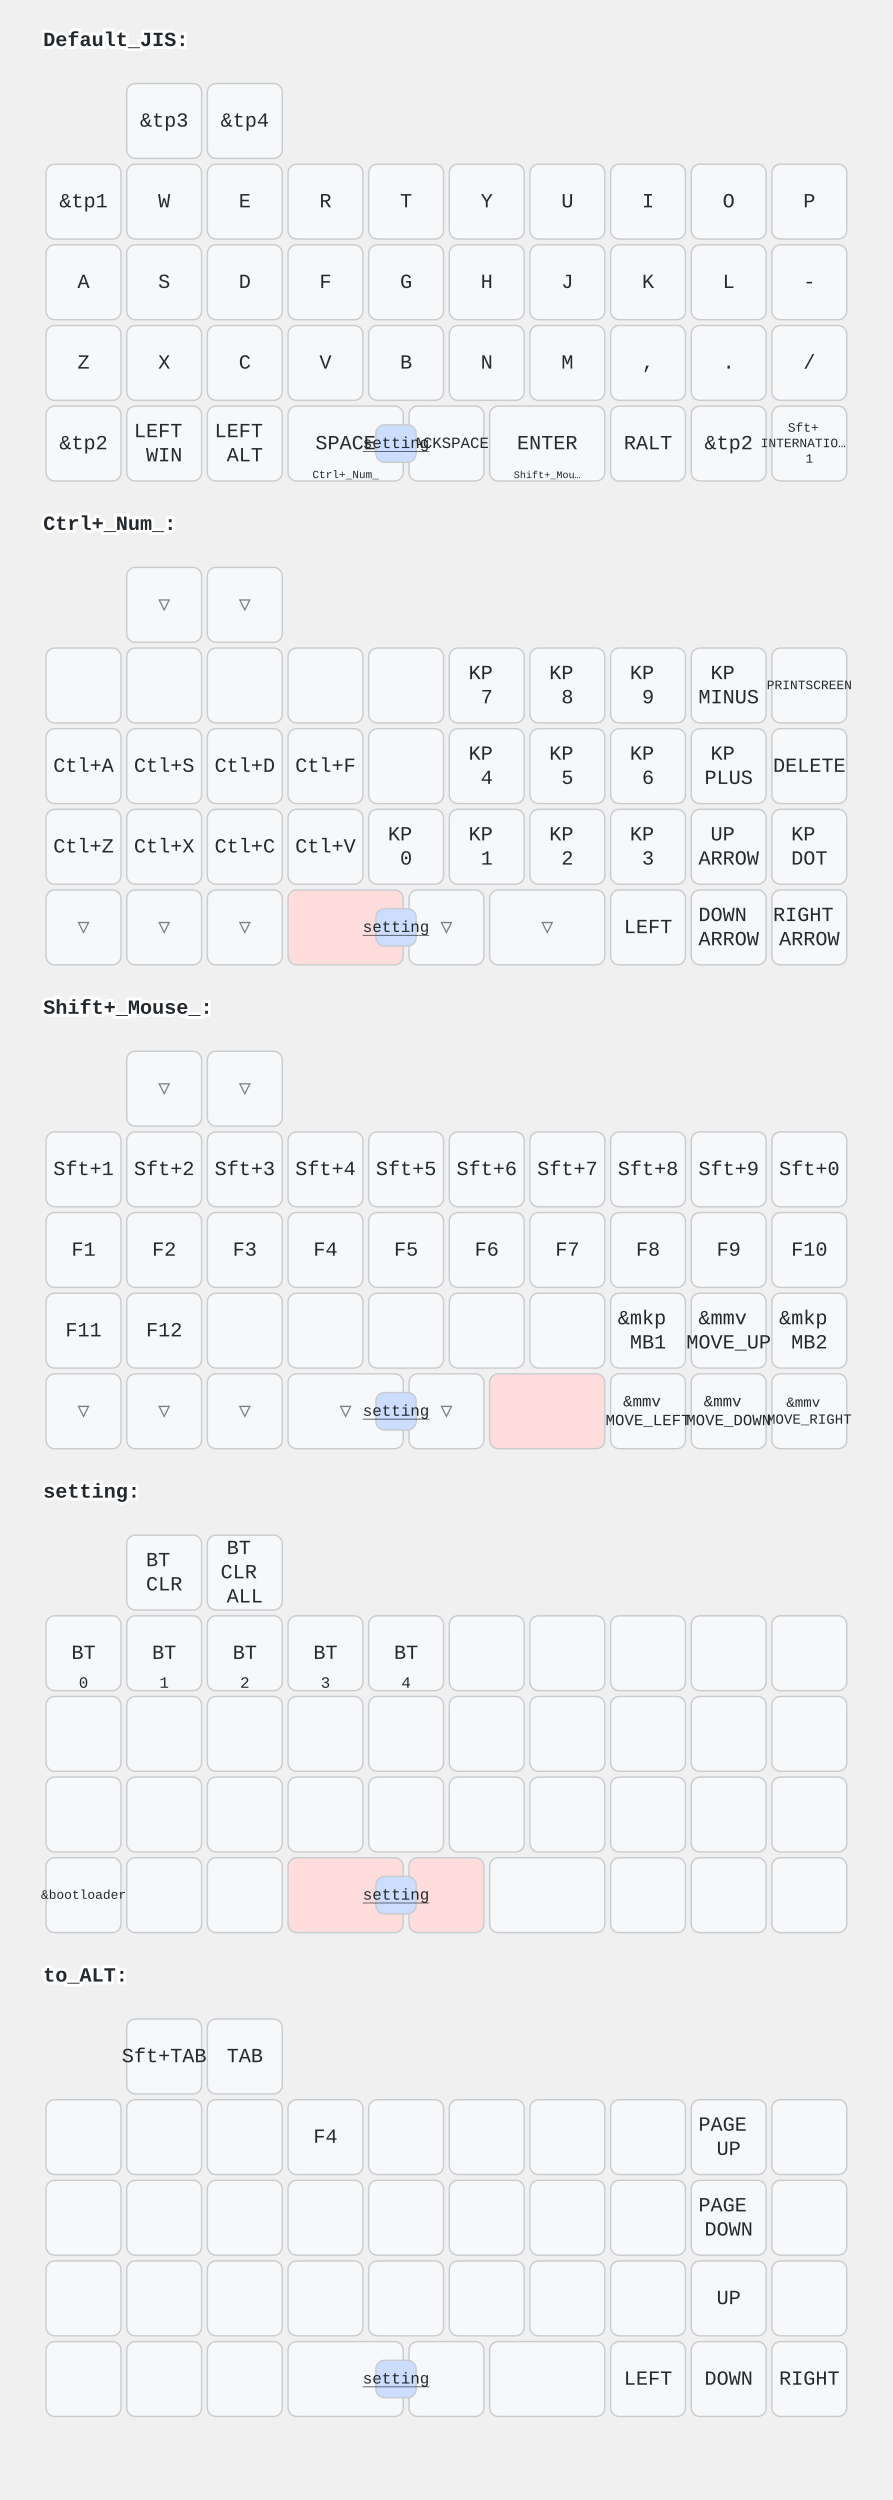
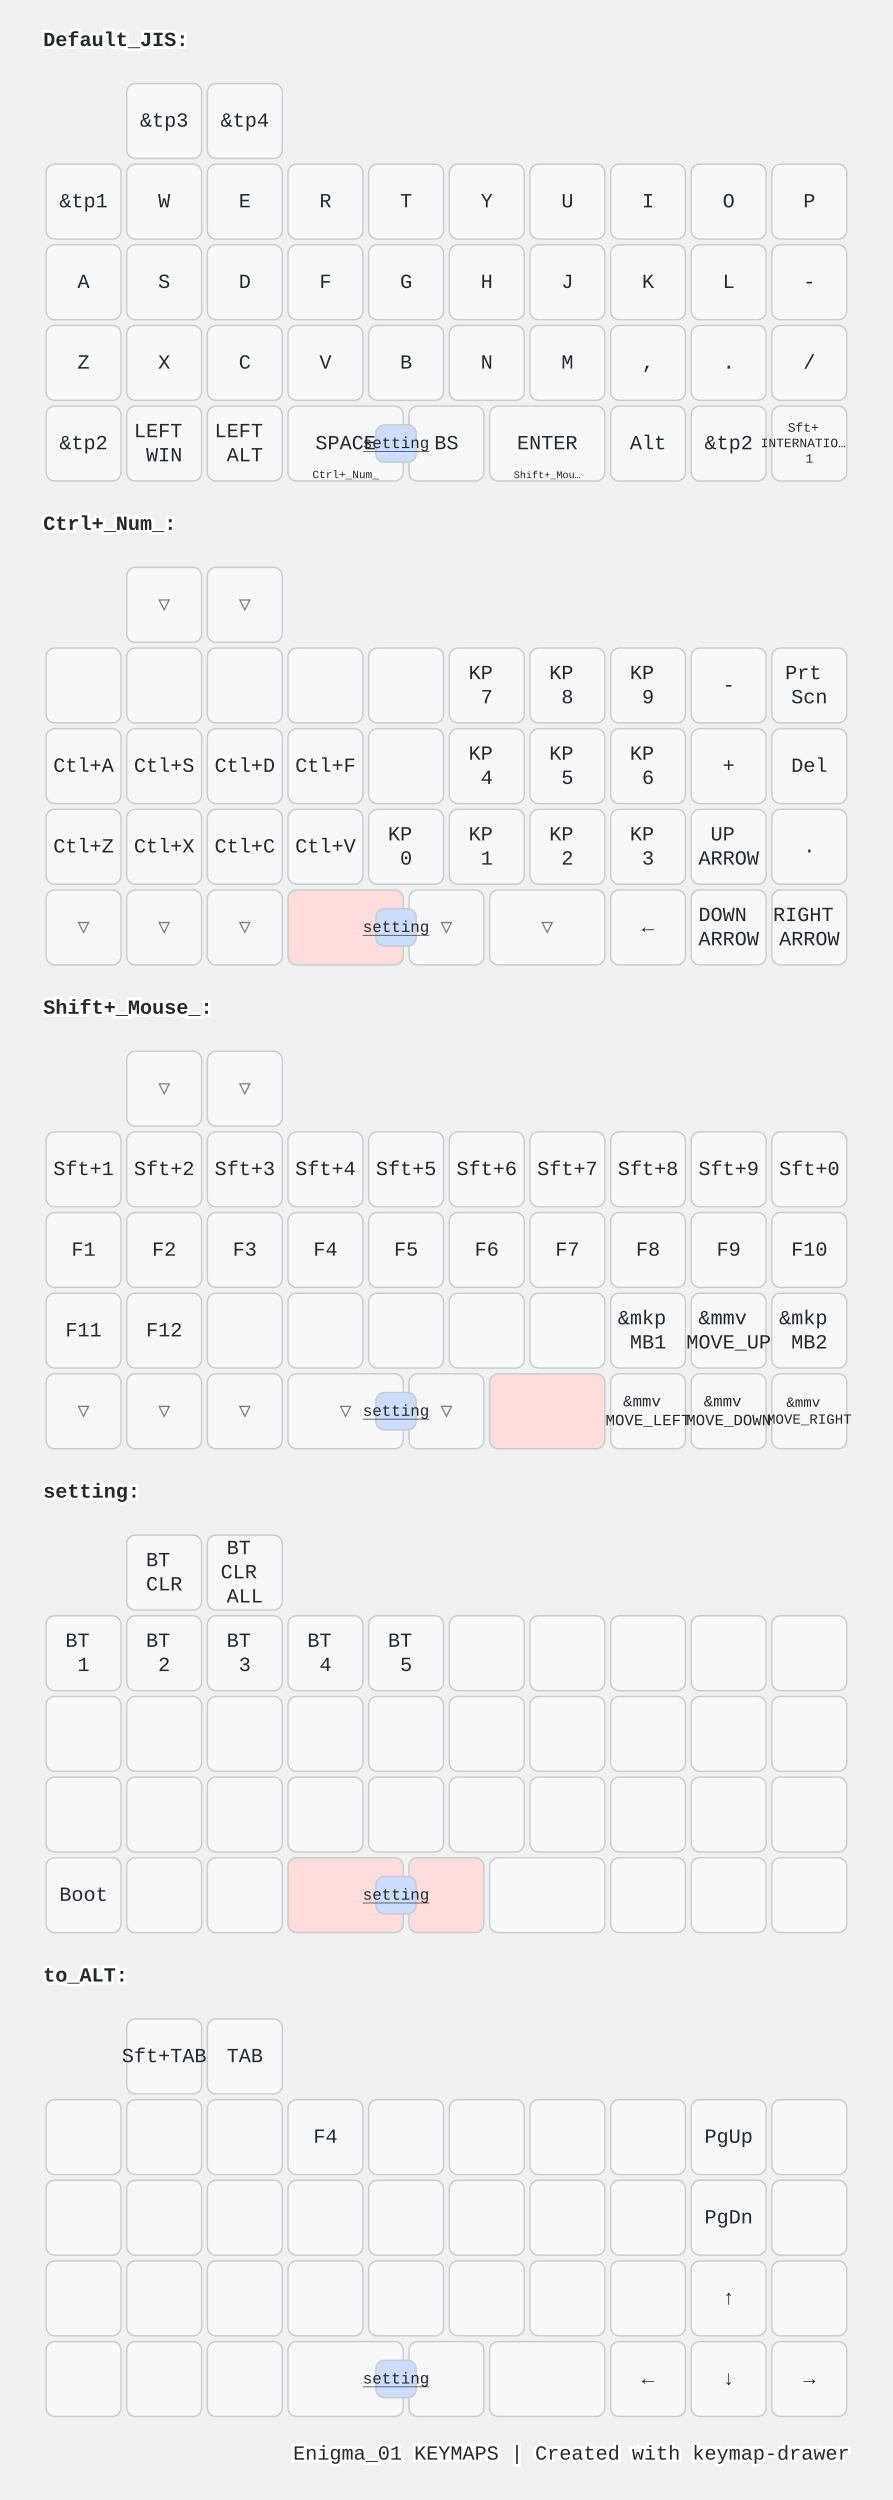
<svg xmlns="http://www.w3.org/2000/svg" width="620" height="1736" viewBox="0 0 620 1736" class="keymap">
  <style>/* inherit to force styles through use tags */
svg path {
    fill: inherit;
}

/* font and background color specifications */
svg.keymap {
    font-family: SFMono-Regular,Consolas,Liberation Mono,Menlo,monospace;
    font-size: 14px;
    font-kerning: normal;
    text-rendering: optimizeLegibility;
    fill: #24292e;
}

/* default key styling */
rect.key {
    fill: #f6f8fa;
}

rect.key, rect.combo {
    stroke: #c9cccf;
    stroke-width: 1;
}

/* default key side styling, only used is draw_key_sides is set */
rect.side {
    filter: brightness(90%);
}

/* color accent for combo boxes */
rect.combo, rect.combo-separate {
    fill: #cdf;
}

/* color accent for held keys */
rect.held, rect.combo.held {
    fill: #fdd;
}

/* color accent for ghost (optional) keys */
rect.ghost, rect.combo.ghost {
    stroke-dasharray: 4, 4;
    stroke-width: 2;
}

text {
    text-anchor: middle;
    dominant-baseline: middle;
}

/* styling for layer labels */
text.label {
    font-weight: bold;
    text-anchor: start;
    stroke: white;
    stroke-width: 4;
    paint-order: stroke;
}

/* styling for optional footer */
text.footer {
    text-anchor: end;
    dominant-baseline: auto;
    stroke: white;
    stroke-width: 4;
    paint-order: stroke;
}

/* styling for combo tap, and key non-tap label text */
text.combo, text.hold, text.shifted, text.left, text.right {
    font-size: 11px;
}

text.hold {
    text-anchor: middle;
    dominant-baseline: auto;
}

text.shifted {
    text-anchor: middle;
    dominant-baseline: hanging;
}

text.left {
    text-anchor: start;
}

text.right {
    text-anchor: end;
}

text.layer-activator {
    text-decoration: underline;
}

/* styling for hold/shifted label text in combo box */
text.combo.hold, text.combo.shifted, text.combo.left, text.combo.right {
    font-size: 8px;
}

/* lighter symbol for transparent keys */
text.trans {
    fill: #7b7e81;
}

/* styling for combo dendrons */
path.combo {
    stroke-width: 1;
    stroke: gray;
    fill: none;
}

/* Start Tabler Icons Cleanup */
/* cannot use height/width with glyphs */
.icon-tabler &gt; path {
    fill: inherit;
    stroke: inherit;
    stroke-width: 2;
}
/* hide tabler's default box */
.icon-tabler &gt; path[stroke="none"][fill="none"] {
    visibility: hidden;
}
/* End Tabler Icons Cleanup */
</style>
  <g transform="translate(30, 0)" class="layer-Default_JIS">
    <text x="0" y="28" class="label" id="Default_JIS">Default_JIS:</text>
    <g transform="translate(0, 56)">
      <g transform="translate(84, 28)" class="key keypos-0">
        <rect rx="6" ry="6" x="-26" y="-26" width="52" height="52" class="key" />
        <text x="0" y="0" class="key tap">&amp;tp3</text>
      </g>
      <g transform="translate(140, 28)" class="key keypos-1">
        <rect rx="6" ry="6" x="-26" y="-26" width="52" height="52" class="key" />
        <text x="0" y="0" class="key tap">&amp;tp4</text>
      </g>
      <g transform="translate(28, 84)" class="key keypos-2">
        <rect rx="6" ry="6" x="-26" y="-26" width="52" height="52" class="key" />
        <text x="0" y="0" class="key tap">&amp;tp1</text>
      </g>
      <g transform="translate(84, 84)" class="key keypos-3">
        <rect rx="6" ry="6" x="-26" y="-26" width="52" height="52" class="key" />
        <text x="0" y="0" class="key tap">W</text>
      </g>
      <g transform="translate(140, 84)" class="key keypos-4">
        <rect rx="6" ry="6" x="-26" y="-26" width="52" height="52" class="key" />
        <text x="0" y="0" class="key tap">E</text>
      </g>
      <g transform="translate(196, 84)" class="key keypos-5">
        <rect rx="6" ry="6" x="-26" y="-26" width="52" height="52" class="key" />
        <text x="0" y="0" class="key tap">R</text>
      </g>
      <g transform="translate(252, 84)" class="key keypos-6">
        <rect rx="6" ry="6" x="-26" y="-26" width="52" height="52" class="key" />
        <text x="0" y="0" class="key tap">T</text>
      </g>
      <g transform="translate(308, 84)" class="key keypos-7">
        <rect rx="6" ry="6" x="-26" y="-26" width="52" height="52" class="key" />
        <text x="0" y="0" class="key tap">Y</text>
      </g>
      <g transform="translate(364, 84)" class="key keypos-8">
        <rect rx="6" ry="6" x="-26" y="-26" width="52" height="52" class="key" />
        <text x="0" y="0" class="key tap">U</text>
      </g>
      <g transform="translate(420, 84)" class="key keypos-9">
        <rect rx="6" ry="6" x="-26" y="-26" width="52" height="52" class="key" />
        <text x="0" y="0" class="key tap">I</text>
      </g>
      <g transform="translate(476, 84)" class="key keypos-10">
        <rect rx="6" ry="6" x="-26" y="-26" width="52" height="52" class="key" />
        <text x="0" y="0" class="key tap">O</text>
      </g>
      <g transform="translate(532, 84)" class="key keypos-11">
        <rect rx="6" ry="6" x="-26" y="-26" width="52" height="52" class="key" />
        <text x="0" y="0" class="key tap">P</text>
      </g>
      <g transform="translate(28, 140)" class="key keypos-12">
        <rect rx="6" ry="6" x="-26" y="-26" width="52" height="52" class="key" />
        <text x="0" y="0" class="key tap">A</text>
      </g>
      <g transform="translate(84, 140)" class="key keypos-13">
        <rect rx="6" ry="6" x="-26" y="-26" width="52" height="52" class="key" />
        <text x="0" y="0" class="key tap">S</text>
      </g>
      <g transform="translate(140, 140)" class="key keypos-14">
        <rect rx="6" ry="6" x="-26" y="-26" width="52" height="52" class="key" />
        <text x="0" y="0" class="key tap">D</text>
      </g>
      <g transform="translate(196, 140)" class="key keypos-15">
        <rect rx="6" ry="6" x="-26" y="-26" width="52" height="52" class="key" />
        <text x="0" y="0" class="key tap">F</text>
      </g>
      <g transform="translate(252, 140)" class="key keypos-16">
        <rect rx="6" ry="6" x="-26" y="-26" width="52" height="52" class="key" />
        <text x="0" y="0" class="key tap">G</text>
      </g>
      <g transform="translate(308, 140)" class="key keypos-17">
        <rect rx="6" ry="6" x="-26" y="-26" width="52" height="52" class="key" />
        <text x="0" y="0" class="key tap">H</text>
      </g>
      <g transform="translate(364, 140)" class="key keypos-18">
        <rect rx="6" ry="6" x="-26" y="-26" width="52" height="52" class="key" />
        <text x="0" y="0" class="key tap">J</text>
      </g>
      <g transform="translate(420, 140)" class="key keypos-19">
        <rect rx="6" ry="6" x="-26" y="-26" width="52" height="52" class="key" />
        <text x="0" y="0" class="key tap">K</text>
      </g>
      <g transform="translate(476, 140)" class="key keypos-20">
        <rect rx="6" ry="6" x="-26" y="-26" width="52" height="52" class="key" />
        <text x="0" y="0" class="key tap">L</text>
      </g>
      <g transform="translate(532, 140)" class="key keypos-21">
        <rect rx="6" ry="6" x="-26" y="-26" width="52" height="52" class="key" />
        <text x="0" y="0" class="key tap">-</text>
      </g>
      <g transform="translate(28, 196)" class="key keypos-22">
        <rect rx="6" ry="6" x="-26" y="-26" width="52" height="52" class="key" />
        <text x="0" y="0" class="key tap">Z</text>
      </g>
      <g transform="translate(84, 196)" class="key keypos-23">
        <rect rx="6" ry="6" x="-26" y="-26" width="52" height="52" class="key" />
        <text x="0" y="0" class="key tap">X</text>
      </g>
      <g transform="translate(140, 196)" class="key keypos-24">
        <rect rx="6" ry="6" x="-26" y="-26" width="52" height="52" class="key" />
        <text x="0" y="0" class="key tap">C</text>
      </g>
      <g transform="translate(196, 196)" class="key keypos-25">
        <rect rx="6" ry="6" x="-26" y="-26" width="52" height="52" class="key" />
        <text x="0" y="0" class="key tap">V</text>
      </g>
      <g transform="translate(252, 196)" class="key keypos-26">
        <rect rx="6" ry="6" x="-26" y="-26" width="52" height="52" class="key" />
        <text x="0" y="0" class="key tap">B</text>
      </g>
      <g transform="translate(308, 196)" class="key keypos-27">
        <rect rx="6" ry="6" x="-26" y="-26" width="52" height="52" class="key" />
        <text x="0" y="0" class="key tap">N</text>
      </g>
      <g transform="translate(364, 196)" class="key keypos-28">
        <rect rx="6" ry="6" x="-26" y="-26" width="52" height="52" class="key" />
        <text x="0" y="0" class="key tap">M</text>
      </g>
      <g transform="translate(420, 196)" class="key keypos-29">
        <rect rx="6" ry="6" x="-26" y="-26" width="52" height="52" class="key" />
        <text x="0" y="0" class="key tap">,</text>
      </g>
      <g transform="translate(476, 196)" class="key keypos-30">
        <rect rx="6" ry="6" x="-26" y="-26" width="52" height="52" class="key" />
        <text x="0" y="0" class="key tap">.</text>
      </g>
      <g transform="translate(532, 196)" class="key keypos-31">
        <rect rx="6" ry="6" x="-26" y="-26" width="52" height="52" class="key" />
        <text x="0" y="0" class="key tap">/</text>
      </g>
      <g transform="translate(28, 252)" class="key keypos-32">
        <rect rx="6" ry="6" x="-26" y="-26" width="52" height="52" class="key" />
        <text x="0" y="0" class="key tap">&amp;tp2</text>
      </g>
      <g transform="translate(84, 252)" class="key keypos-33">
        <rect rx="6" ry="6" x="-26" y="-26" width="52" height="52" class="key" />
        <text x="0" y="0" class="key tap">
          <tspan x="0" dy="-0.6em">LEFT</tspan>
          <tspan x="0" dy="1.2em">WIN</tspan>
        </text>
      </g>
      <g transform="translate(140, 252)" class="key keypos-34">
        <rect rx="6" ry="6" x="-26" y="-26" width="52" height="52" class="key" />
        <text x="0" y="0" class="key tap">
          <tspan x="0" dy="-0.6em">LEFT</tspan>
          <tspan x="0" dy="1.2em">ALT</tspan>
        </text>
      </g>
      <g transform="translate(210, 252)" class="key keypos-35">
        <rect rx="6" ry="6" x="-40" y="-26" width="80" height="52" class="key" />
        <text x="0" y="0" class="key tap">SPACE</text>
        <a href="#Ctrl_Num_">
          <text x="0" y="24" class="key hold layer-activator">
            <tspan style="font-size: 70%">Ctrl+_Num_</tspan>
          </text>
        </a>
      </g>
      <g transform="translate(280, 252)" class="key keypos-36">
        <rect rx="6" ry="6" x="-26" y="-26" width="52" height="52" class="key" />
-         <text x="0" y="0" class="key tap">
-           <tspan style="font-size: 78%">BACKSPACE</tspan>
-         </text>
+         <text x="0" y="0" class="key tap">BS</text>
      </g>
      <g transform="translate(350, 252)" class="key keypos-37">
        <rect rx="6" ry="6" x="-40" y="-26" width="80" height="52" class="key" />
        <text x="0" y="0" class="key tap">ENTER</text>
        <a href="#Shift_Mouse_">
          <text x="0" y="24" class="key hold layer-activator">
            <tspan style="font-size: 64%">Shift+_Mou…</tspan>
          </text>
        </a>
      </g>
      <g transform="translate(420, 252)" class="key keypos-38">
        <rect rx="6" ry="6" x="-26" y="-26" width="52" height="52" class="key" />
-         <text x="0" y="0" class="key tap">RALT</text>
+         <text x="0" y="0" class="key tap">Alt</text>
      </g>
      <g transform="translate(476, 252)" class="key keypos-39">
        <rect rx="6" ry="6" x="-26" y="-26" width="52" height="52" class="key" />
        <text x="0" y="0" class="key tap">&amp;tp2</text>
      </g>
      <g transform="translate(532, 252)" class="key keypos-40">
        <rect rx="6" ry="6" x="-26" y="-26" width="52" height="52" class="key" />
        <text x="0" y="0" class="key tap">
          <tspan x="0" dy="-1.2em" style="font-size: 64%">Sft+</tspan>
          <tspan x="0" dy="1.2em" style="font-size: 64%">INTERNATIO…</tspan>
          <tspan x="0" dy="1.2em" style="font-size: 64%">1</tspan>
        </text>
      </g>
      <g class="combo combopos-0">
        <rect rx="6" ry="6" x="231" y="239" width="28" height="26" class="combo" />
        <a href="#setting">
          <text x="245" y="252" class="combo tap layer-activator">setting</text>
        </a>
      </g>
    </g>
  </g>
  <g transform="translate(30, 336)" class="layer-Ctrl+_Num_">
    <text x="0" y="28" class="label" id="Ctrl_Num_">Ctrl+_Num_:</text>
    <g transform="translate(0, 56)">
      <g transform="translate(84, 28)" class="key trans keypos-0">
        <rect rx="6" ry="6" x="-26" y="-26" width="52" height="52" class="key trans" />
        <text x="0" y="0" class="key trans tap">▽</text>
      </g>
      <g transform="translate(140, 28)" class="key trans keypos-1">
        <rect rx="6" ry="6" x="-26" y="-26" width="52" height="52" class="key trans" />
        <text x="0" y="0" class="key trans tap">▽</text>
      </g>
      <g transform="translate(28, 84)" class="key keypos-2">
        <rect rx="6" ry="6" x="-26" y="-26" width="52" height="52" class="key" />
      </g>
      <g transform="translate(84, 84)" class="key keypos-3">
        <rect rx="6" ry="6" x="-26" y="-26" width="52" height="52" class="key" />
      </g>
      <g transform="translate(140, 84)" class="key keypos-4">
        <rect rx="6" ry="6" x="-26" y="-26" width="52" height="52" class="key" />
      </g>
      <g transform="translate(196, 84)" class="key keypos-5">
        <rect rx="6" ry="6" x="-26" y="-26" width="52" height="52" class="key" />
      </g>
      <g transform="translate(252, 84)" class="key keypos-6">
        <rect rx="6" ry="6" x="-26" y="-26" width="52" height="52" class="key" />
      </g>
      <g transform="translate(308, 84)" class="key keypos-7">
        <rect rx="6" ry="6" x="-26" y="-26" width="52" height="52" class="key" />
        <text x="0" y="0" class="key tap">
          <tspan x="0" dy="-0.6em">KP</tspan>
          <tspan x="0" dy="1.2em">7</tspan>
        </text>
      </g>
      <g transform="translate(364, 84)" class="key keypos-8">
        <rect rx="6" ry="6" x="-26" y="-26" width="52" height="52" class="key" />
        <text x="0" y="0" class="key tap">
          <tspan x="0" dy="-0.6em">KP</tspan>
          <tspan x="0" dy="1.2em">8</tspan>
        </text>
      </g>
      <g transform="translate(420, 84)" class="key keypos-9">
        <rect rx="6" ry="6" x="-26" y="-26" width="52" height="52" class="key" />
        <text x="0" y="0" class="key tap">
          <tspan x="0" dy="-0.6em">KP</tspan>
          <tspan x="0" dy="1.2em">9</tspan>
        </text>
      </g>
      <g transform="translate(476, 84)" class="key keypos-10">
        <rect rx="6" ry="6" x="-26" y="-26" width="52" height="52" class="key" />
-         <text x="0" y="0" class="key tap">
-           <tspan x="0" dy="-0.6em">KP</tspan>
-           <tspan x="0" dy="1.2em">MINUS</tspan>
-         </text>
+         <text x="0" y="0" class="key tap">-</text>
      </g>
      <g transform="translate(532, 84)" class="key keypos-11">
        <rect rx="6" ry="6" x="-26" y="-26" width="52" height="52" class="key" />
        <text x="0" y="0" class="key tap">
-           <tspan style="font-size: 64%">PRINTSCREEN</tspan>
+           <tspan x="0" dy="-0.6em">Prt</tspan>
+           <tspan x="0" dy="1.2em">Scn</tspan>
        </text>
      </g>
      <g transform="translate(28, 140)" class="key keypos-12">
        <rect rx="6" ry="6" x="-26" y="-26" width="52" height="52" class="key" />
        <text x="0" y="0" class="key tap">Ctl+A</text>
      </g>
      <g transform="translate(84, 140)" class="key keypos-13">
        <rect rx="6" ry="6" x="-26" y="-26" width="52" height="52" class="key" />
        <text x="0" y="0" class="key tap">Ctl+S</text>
      </g>
      <g transform="translate(140, 140)" class="key keypos-14">
        <rect rx="6" ry="6" x="-26" y="-26" width="52" height="52" class="key" />
        <text x="0" y="0" class="key tap">Ctl+D</text>
      </g>
      <g transform="translate(196, 140)" class="key keypos-15">
        <rect rx="6" ry="6" x="-26" y="-26" width="52" height="52" class="key" />
        <text x="0" y="0" class="key tap">Ctl+F</text>
      </g>
      <g transform="translate(252, 140)" class="key keypos-16">
        <rect rx="6" ry="6" x="-26" y="-26" width="52" height="52" class="key" />
      </g>
      <g transform="translate(308, 140)" class="key keypos-17">
        <rect rx="6" ry="6" x="-26" y="-26" width="52" height="52" class="key" />
        <text x="0" y="0" class="key tap">
          <tspan x="0" dy="-0.6em">KP</tspan>
          <tspan x="0" dy="1.2em">4</tspan>
        </text>
      </g>
      <g transform="translate(364, 140)" class="key keypos-18">
        <rect rx="6" ry="6" x="-26" y="-26" width="52" height="52" class="key" />
        <text x="0" y="0" class="key tap">
          <tspan x="0" dy="-0.6em">KP</tspan>
          <tspan x="0" dy="1.2em">5</tspan>
        </text>
      </g>
      <g transform="translate(420, 140)" class="key keypos-19">
        <rect rx="6" ry="6" x="-26" y="-26" width="52" height="52" class="key" />
        <text x="0" y="0" class="key tap">
          <tspan x="0" dy="-0.6em">KP</tspan>
          <tspan x="0" dy="1.2em">6</tspan>
        </text>
      </g>
      <g transform="translate(476, 140)" class="key keypos-20">
        <rect rx="6" ry="6" x="-26" y="-26" width="52" height="52" class="key" />
-         <text x="0" y="0" class="key tap">
-           <tspan x="0" dy="-0.6em">KP</tspan>
-           <tspan x="0" dy="1.2em">PLUS</tspan>
-         </text>
+         <text x="0" y="0" class="key tap">+</text>
      </g>
      <g transform="translate(532, 140)" class="key keypos-21">
        <rect rx="6" ry="6" x="-26" y="-26" width="52" height="52" class="key" />
-         <text x="0" y="0" class="key tap">DELETE</text>
+         <text x="0" y="0" class="key tap">Del</text>
      </g>
      <g transform="translate(28, 196)" class="key keypos-22">
        <rect rx="6" ry="6" x="-26" y="-26" width="52" height="52" class="key" />
        <text x="0" y="0" class="key tap">Ctl+Z</text>
      </g>
      <g transform="translate(84, 196)" class="key keypos-23">
        <rect rx="6" ry="6" x="-26" y="-26" width="52" height="52" class="key" />
        <text x="0" y="0" class="key tap">Ctl+X</text>
      </g>
      <g transform="translate(140, 196)" class="key keypos-24">
        <rect rx="6" ry="6" x="-26" y="-26" width="52" height="52" class="key" />
        <text x="0" y="0" class="key tap">Ctl+C</text>
      </g>
      <g transform="translate(196, 196)" class="key keypos-25">
        <rect rx="6" ry="6" x="-26" y="-26" width="52" height="52" class="key" />
        <text x="0" y="0" class="key tap">Ctl+V</text>
      </g>
      <g transform="translate(252, 196)" class="key keypos-26">
        <rect rx="6" ry="6" x="-26" y="-26" width="52" height="52" class="key" />
        <text x="0" y="0" class="key tap">
          <tspan x="0" dy="-0.6em">KP</tspan>
          <tspan x="0" dy="1.2em">0</tspan>
        </text>
      </g>
      <g transform="translate(308, 196)" class="key keypos-27">
        <rect rx="6" ry="6" x="-26" y="-26" width="52" height="52" class="key" />
        <text x="0" y="0" class="key tap">
          <tspan x="0" dy="-0.6em">KP</tspan>
          <tspan x="0" dy="1.2em">1</tspan>
        </text>
      </g>
      <g transform="translate(364, 196)" class="key keypos-28">
        <rect rx="6" ry="6" x="-26" y="-26" width="52" height="52" class="key" />
        <text x="0" y="0" class="key tap">
          <tspan x="0" dy="-0.6em">KP</tspan>
          <tspan x="0" dy="1.2em">2</tspan>
        </text>
      </g>
      <g transform="translate(420, 196)" class="key keypos-29">
        <rect rx="6" ry="6" x="-26" y="-26" width="52" height="52" class="key" />
        <text x="0" y="0" class="key tap">
          <tspan x="0" dy="-0.6em">KP</tspan>
          <tspan x="0" dy="1.2em">3</tspan>
        </text>
      </g>
      <g transform="translate(476, 196)" class="key keypos-30">
        <rect rx="6" ry="6" x="-26" y="-26" width="52" height="52" class="key" />
        <text x="0" y="0" class="key tap">
          <tspan x="0" dy="-0.6em">UP</tspan>
          <tspan x="0" dy="1.2em">ARROW</tspan>
        </text>
      </g>
      <g transform="translate(532, 196)" class="key keypos-31">
        <rect rx="6" ry="6" x="-26" y="-26" width="52" height="52" class="key" />
-         <text x="0" y="0" class="key tap">
-           <tspan x="0" dy="-0.6em">KP</tspan>
-           <tspan x="0" dy="1.2em">DOT</tspan>
-         </text>
+         <text x="0" y="0" class="key tap">.</text>
      </g>
      <g transform="translate(28, 252)" class="key trans keypos-32">
        <rect rx="6" ry="6" x="-26" y="-26" width="52" height="52" class="key trans" />
        <text x="0" y="0" class="key trans tap">▽</text>
      </g>
      <g transform="translate(84, 252)" class="key trans keypos-33">
        <rect rx="6" ry="6" x="-26" y="-26" width="52" height="52" class="key trans" />
        <text x="0" y="0" class="key trans tap">▽</text>
      </g>
      <g transform="translate(140, 252)" class="key trans keypos-34">
        <rect rx="6" ry="6" x="-26" y="-26" width="52" height="52" class="key trans" />
        <text x="0" y="0" class="key trans tap">▽</text>
      </g>
      <g transform="translate(210, 252)" class="key held keypos-35">
        <rect rx="6" ry="6" x="-40" y="-26" width="80" height="52" class="key held" />
      </g>
      <g transform="translate(280, 252)" class="key trans keypos-36">
        <rect rx="6" ry="6" x="-26" y="-26" width="52" height="52" class="key trans" />
        <text x="0" y="0" class="key trans tap">▽</text>
      </g>
      <g transform="translate(350, 252)" class="key trans keypos-37">
        <rect rx="6" ry="6" x="-40" y="-26" width="80" height="52" class="key trans" />
        <text x="0" y="0" class="key trans tap">▽</text>
      </g>
      <g transform="translate(420, 252)" class="key keypos-38">
        <rect rx="6" ry="6" x="-26" y="-26" width="52" height="52" class="key" />
-         <text x="0" y="0" class="key tap">LEFT</text>
+         <text x="0" y="0" class="key tap">←</text>
      </g>
      <g transform="translate(476, 252)" class="key keypos-39">
        <rect rx="6" ry="6" x="-26" y="-26" width="52" height="52" class="key" />
        <text x="0" y="0" class="key tap">
          <tspan x="0" dy="-0.6em">DOWN</tspan>
          <tspan x="0" dy="1.2em">ARROW</tspan>
        </text>
      </g>
      <g transform="translate(532, 252)" class="key keypos-40">
        <rect rx="6" ry="6" x="-26" y="-26" width="52" height="52" class="key" />
        <text x="0" y="0" class="key tap">
          <tspan x="0" dy="-0.6em">RIGHT</tspan>
          <tspan x="0" dy="1.2em">ARROW</tspan>
        </text>
      </g>
      <g class="combo combopos-0">
        <rect rx="6" ry="6" x="231" y="239" width="28" height="26" class="combo" />
        <a href="#setting">
          <text x="245" y="252" class="combo tap layer-activator">setting</text>
        </a>
      </g>
    </g>
  </g>
  <g transform="translate(30, 672)" class="layer-Shift+_Mouse_">
    <text x="0" y="28" class="label" id="Shift_Mouse_">Shift+_Mouse_:</text>
    <g transform="translate(0, 56)">
      <g transform="translate(84, 28)" class="key trans keypos-0">
        <rect rx="6" ry="6" x="-26" y="-26" width="52" height="52" class="key trans" />
        <text x="0" y="0" class="key trans tap">▽</text>
      </g>
      <g transform="translate(140, 28)" class="key trans keypos-1">
        <rect rx="6" ry="6" x="-26" y="-26" width="52" height="52" class="key trans" />
        <text x="0" y="0" class="key trans tap">▽</text>
      </g>
      <g transform="translate(28, 84)" class="key keypos-2">
        <rect rx="6" ry="6" x="-26" y="-26" width="52" height="52" class="key" />
        <text x="0" y="0" class="key tap">Sft+1</text>
      </g>
      <g transform="translate(84, 84)" class="key keypos-3">
        <rect rx="6" ry="6" x="-26" y="-26" width="52" height="52" class="key" />
        <text x="0" y="0" class="key tap">Sft+2</text>
      </g>
      <g transform="translate(140, 84)" class="key keypos-4">
        <rect rx="6" ry="6" x="-26" y="-26" width="52" height="52" class="key" />
        <text x="0" y="0" class="key tap">Sft+3</text>
      </g>
      <g transform="translate(196, 84)" class="key keypos-5">
        <rect rx="6" ry="6" x="-26" y="-26" width="52" height="52" class="key" />
        <text x="0" y="0" class="key tap">Sft+4</text>
      </g>
      <g transform="translate(252, 84)" class="key keypos-6">
        <rect rx="6" ry="6" x="-26" y="-26" width="52" height="52" class="key" />
        <text x="0" y="0" class="key tap">Sft+5</text>
      </g>
      <g transform="translate(308, 84)" class="key keypos-7">
        <rect rx="6" ry="6" x="-26" y="-26" width="52" height="52" class="key" />
        <text x="0" y="0" class="key tap">Sft+6</text>
      </g>
      <g transform="translate(364, 84)" class="key keypos-8">
        <rect rx="6" ry="6" x="-26" y="-26" width="52" height="52" class="key" />
        <text x="0" y="0" class="key tap">Sft+7</text>
      </g>
      <g transform="translate(420, 84)" class="key keypos-9">
        <rect rx="6" ry="6" x="-26" y="-26" width="52" height="52" class="key" />
        <text x="0" y="0" class="key tap">Sft+8</text>
      </g>
      <g transform="translate(476, 84)" class="key keypos-10">
        <rect rx="6" ry="6" x="-26" y="-26" width="52" height="52" class="key" />
        <text x="0" y="0" class="key tap">Sft+9</text>
      </g>
      <g transform="translate(532, 84)" class="key keypos-11">
        <rect rx="6" ry="6" x="-26" y="-26" width="52" height="52" class="key" />
        <text x="0" y="0" class="key tap">Sft+0</text>
      </g>
      <g transform="translate(28, 140)" class="key keypos-12">
        <rect rx="6" ry="6" x="-26" y="-26" width="52" height="52" class="key" />
        <text x="0" y="0" class="key tap">F1</text>
      </g>
      <g transform="translate(84, 140)" class="key keypos-13">
        <rect rx="6" ry="6" x="-26" y="-26" width="52" height="52" class="key" />
        <text x="0" y="0" class="key tap">F2</text>
      </g>
      <g transform="translate(140, 140)" class="key keypos-14">
        <rect rx="6" ry="6" x="-26" y="-26" width="52" height="52" class="key" />
        <text x="0" y="0" class="key tap">F3</text>
      </g>
      <g transform="translate(196, 140)" class="key keypos-15">
        <rect rx="6" ry="6" x="-26" y="-26" width="52" height="52" class="key" />
        <text x="0" y="0" class="key tap">F4</text>
      </g>
      <g transform="translate(252, 140)" class="key keypos-16">
        <rect rx="6" ry="6" x="-26" y="-26" width="52" height="52" class="key" />
        <text x="0" y="0" class="key tap">F5</text>
      </g>
      <g transform="translate(308, 140)" class="key keypos-17">
        <rect rx="6" ry="6" x="-26" y="-26" width="52" height="52" class="key" />
        <text x="0" y="0" class="key tap">F6</text>
      </g>
      <g transform="translate(364, 140)" class="key keypos-18">
        <rect rx="6" ry="6" x="-26" y="-26" width="52" height="52" class="key" />
        <text x="0" y="0" class="key tap">F7</text>
      </g>
      <g transform="translate(420, 140)" class="key keypos-19">
        <rect rx="6" ry="6" x="-26" y="-26" width="52" height="52" class="key" />
        <text x="0" y="0" class="key tap">F8</text>
      </g>
      <g transform="translate(476, 140)" class="key keypos-20">
        <rect rx="6" ry="6" x="-26" y="-26" width="52" height="52" class="key" />
        <text x="0" y="0" class="key tap">F9</text>
      </g>
      <g transform="translate(532, 140)" class="key keypos-21">
        <rect rx="6" ry="6" x="-26" y="-26" width="52" height="52" class="key" />
        <text x="0" y="0" class="key tap">F10</text>
      </g>
      <g transform="translate(28, 196)" class="key keypos-22">
        <rect rx="6" ry="6" x="-26" y="-26" width="52" height="52" class="key" />
        <text x="0" y="0" class="key tap">F11</text>
      </g>
      <g transform="translate(84, 196)" class="key keypos-23">
        <rect rx="6" ry="6" x="-26" y="-26" width="52" height="52" class="key" />
        <text x="0" y="0" class="key tap">F12</text>
      </g>
      <g transform="translate(140, 196)" class="key keypos-24">
        <rect rx="6" ry="6" x="-26" y="-26" width="52" height="52" class="key" />
      </g>
      <g transform="translate(196, 196)" class="key keypos-25">
        <rect rx="6" ry="6" x="-26" y="-26" width="52" height="52" class="key" />
      </g>
      <g transform="translate(252, 196)" class="key keypos-26">
        <rect rx="6" ry="6" x="-26" y="-26" width="52" height="52" class="key" />
      </g>
      <g transform="translate(308, 196)" class="key keypos-27">
        <rect rx="6" ry="6" x="-26" y="-26" width="52" height="52" class="key" />
      </g>
      <g transform="translate(364, 196)" class="key keypos-28">
        <rect rx="6" ry="6" x="-26" y="-26" width="52" height="52" class="key" />
      </g>
      <g transform="translate(420, 196)" class="key keypos-29">
        <rect rx="6" ry="6" x="-26" y="-26" width="52" height="52" class="key" />
        <text x="0" y="0" class="key tap">
          <tspan x="0" dy="-0.6em">&amp;mkp</tspan>
          <tspan x="0" dy="1.2em">MB1</tspan>
        </text>
      </g>
      <g transform="translate(476, 196)" class="key keypos-30">
        <rect rx="6" ry="6" x="-26" y="-26" width="52" height="52" class="key" />
        <text x="0" y="0" class="key tap">
          <tspan x="0" dy="-0.6em">&amp;mmv</tspan>
          <tspan x="0" dy="1.2em">MOVE_UP</tspan>
        </text>
      </g>
      <g transform="translate(532, 196)" class="key keypos-31">
        <rect rx="6" ry="6" x="-26" y="-26" width="52" height="52" class="key" />
        <text x="0" y="0" class="key tap">
          <tspan x="0" dy="-0.6em">&amp;mkp</tspan>
          <tspan x="0" dy="1.2em">MB2</tspan>
        </text>
      </g>
      <g transform="translate(28, 252)" class="key trans keypos-32">
        <rect rx="6" ry="6" x="-26" y="-26" width="52" height="52" class="key trans" />
        <text x="0" y="0" class="key trans tap">▽</text>
      </g>
      <g transform="translate(84, 252)" class="key trans keypos-33">
        <rect rx="6" ry="6" x="-26" y="-26" width="52" height="52" class="key trans" />
        <text x="0" y="0" class="key trans tap">▽</text>
      </g>
      <g transform="translate(140, 252)" class="key trans keypos-34">
        <rect rx="6" ry="6" x="-26" y="-26" width="52" height="52" class="key trans" />
        <text x="0" y="0" class="key trans tap">▽</text>
      </g>
      <g transform="translate(210, 252)" class="key trans keypos-35">
        <rect rx="6" ry="6" x="-40" y="-26" width="80" height="52" class="key trans" />
        <text x="0" y="0" class="key trans tap">▽</text>
      </g>
      <g transform="translate(280, 252)" class="key trans keypos-36">
        <rect rx="6" ry="6" x="-26" y="-26" width="52" height="52" class="key trans" />
        <text x="0" y="0" class="key trans tap">▽</text>
      </g>
      <g transform="translate(350, 252)" class="key held keypos-37">
        <rect rx="6" ry="6" x="-40" y="-26" width="80" height="52" class="key held" />
      </g>
      <g transform="translate(420, 252)" class="key keypos-38">
        <rect rx="6" ry="6" x="-26" y="-26" width="52" height="52" class="key" />
        <text x="0" y="0" class="key tap">
          <tspan x="0" dy="-0.6em" style="font-size: 78%">&amp;mmv</tspan>
          <tspan x="0" dy="1.2em" style="font-size: 78%">MOVE_LEFT</tspan>
        </text>
      </g>
      <g transform="translate(476, 252)" class="key keypos-39">
        <rect rx="6" ry="6" x="-26" y="-26" width="52" height="52" class="key" />
        <text x="0" y="0" class="key tap">
          <tspan x="0" dy="-0.6em" style="font-size: 78%">&amp;mmv</tspan>
          <tspan x="0" dy="1.2em" style="font-size: 78%">MOVE_DOWN</tspan>
        </text>
      </g>
      <g transform="translate(532, 252)" class="key keypos-40">
        <rect rx="6" ry="6" x="-26" y="-26" width="52" height="52" class="key" />
        <text x="0" y="0" class="key tap">
          <tspan x="0" dy="-0.6em" style="font-size: 70%">&amp;mmv</tspan>
          <tspan x="0" dy="1.2em" style="font-size: 70%">MOVE_RIGHT</tspan>
        </text>
      </g>
      <g class="combo combopos-0">
        <rect rx="6" ry="6" x="231" y="239" width="28" height="26" class="combo" />
        <a href="#setting">
          <text x="245" y="252" class="combo tap layer-activator">setting</text>
        </a>
      </g>
    </g>
  </g>
  <g transform="translate(30, 1008)" class="layer-setting">
    <text x="0" y="28" class="label" id="setting">setting:</text>
    <g transform="translate(0, 56)">
      <g transform="translate(84, 28)" class="key keypos-0">
        <rect rx="6" ry="6" x="-26" y="-26" width="52" height="52" class="key" />
        <text x="0" y="0" class="key tap">
          <tspan x="0" dy="-0.6em">BT</tspan>
          <tspan x="0" dy="1.2em">CLR</tspan>
        </text>
      </g>
      <g transform="translate(140, 28)" class="key keypos-1">
        <rect rx="6" ry="6" x="-26" y="-26" width="52" height="52" class="key" />
        <text x="0" y="0" class="key tap">
          <tspan x="0" dy="-1.2em">BT</tspan>
          <tspan x="0" dy="1.2em">CLR</tspan>
          <tspan x="0" dy="1.2em">ALL</tspan>
        </text>
      </g>
      <g transform="translate(28, 84)" class="key keypos-2">
        <rect rx="6" ry="6" x="-26" y="-26" width="52" height="52" class="key" />
-         <text x="0" y="0" class="key tap">BT</text>
-         <text x="0" y="24" class="key hold">0</text>
+         <text x="0" y="0" class="key tap">
+           <tspan x="0" dy="-0.6em">BT</tspan>
+           <tspan x="0" dy="1.2em">1</tspan>
+         </text>
      </g>
      <g transform="translate(84, 84)" class="key keypos-3">
        <rect rx="6" ry="6" x="-26" y="-26" width="52" height="52" class="key" />
-         <text x="0" y="0" class="key tap">BT</text>
-         <text x="0" y="24" class="key hold">1</text>
+         <text x="0" y="0" class="key tap">
+           <tspan x="0" dy="-0.6em">BT</tspan>
+           <tspan x="0" dy="1.2em">2</tspan>
+         </text>
      </g>
      <g transform="translate(140, 84)" class="key keypos-4">
        <rect rx="6" ry="6" x="-26" y="-26" width="52" height="52" class="key" />
-         <text x="0" y="0" class="key tap">BT</text>
-         <text x="0" y="24" class="key hold">2</text>
+         <text x="0" y="0" class="key tap">
+           <tspan x="0" dy="-0.6em">BT</tspan>
+           <tspan x="0" dy="1.2em">3</tspan>
+         </text>
      </g>
      <g transform="translate(196, 84)" class="key keypos-5">
        <rect rx="6" ry="6" x="-26" y="-26" width="52" height="52" class="key" />
-         <text x="0" y="0" class="key tap">BT</text>
-         <text x="0" y="24" class="key hold">3</text>
+         <text x="0" y="0" class="key tap">
+           <tspan x="0" dy="-0.6em">BT</tspan>
+           <tspan x="0" dy="1.2em">4</tspan>
+         </text>
      </g>
      <g transform="translate(252, 84)" class="key keypos-6">
        <rect rx="6" ry="6" x="-26" y="-26" width="52" height="52" class="key" />
-         <text x="0" y="0" class="key tap">BT</text>
-         <text x="0" y="24" class="key hold">4</text>
+         <text x="0" y="0" class="key tap">
+           <tspan x="0" dy="-0.6em">BT</tspan>
+           <tspan x="0" dy="1.2em">5</tspan>
+         </text>
      </g>
      <g transform="translate(308, 84)" class="key keypos-7">
        <rect rx="6" ry="6" x="-26" y="-26" width="52" height="52" class="key" />
      </g>
      <g transform="translate(364, 84)" class="key keypos-8">
        <rect rx="6" ry="6" x="-26" y="-26" width="52" height="52" class="key" />
      </g>
      <g transform="translate(420, 84)" class="key keypos-9">
        <rect rx="6" ry="6" x="-26" y="-26" width="52" height="52" class="key" />
      </g>
      <g transform="translate(476, 84)" class="key keypos-10">
        <rect rx="6" ry="6" x="-26" y="-26" width="52" height="52" class="key" />
      </g>
      <g transform="translate(532, 84)" class="key keypos-11">
        <rect rx="6" ry="6" x="-26" y="-26" width="52" height="52" class="key" />
      </g>
      <g transform="translate(28, 140)" class="key keypos-12">
        <rect rx="6" ry="6" x="-26" y="-26" width="52" height="52" class="key" />
      </g>
      <g transform="translate(84, 140)" class="key keypos-13">
        <rect rx="6" ry="6" x="-26" y="-26" width="52" height="52" class="key" />
      </g>
      <g transform="translate(140, 140)" class="key keypos-14">
        <rect rx="6" ry="6" x="-26" y="-26" width="52" height="52" class="key" />
      </g>
      <g transform="translate(196, 140)" class="key keypos-15">
        <rect rx="6" ry="6" x="-26" y="-26" width="52" height="52" class="key" />
      </g>
      <g transform="translate(252, 140)" class="key keypos-16">
        <rect rx="6" ry="6" x="-26" y="-26" width="52" height="52" class="key" />
      </g>
      <g transform="translate(308, 140)" class="key keypos-17">
        <rect rx="6" ry="6" x="-26" y="-26" width="52" height="52" class="key" />
      </g>
      <g transform="translate(364, 140)" class="key keypos-18">
        <rect rx="6" ry="6" x="-26" y="-26" width="52" height="52" class="key" />
      </g>
      <g transform="translate(420, 140)" class="key keypos-19">
        <rect rx="6" ry="6" x="-26" y="-26" width="52" height="52" class="key" />
      </g>
      <g transform="translate(476, 140)" class="key keypos-20">
        <rect rx="6" ry="6" x="-26" y="-26" width="52" height="52" class="key" />
      </g>
      <g transform="translate(532, 140)" class="key keypos-21">
        <rect rx="6" ry="6" x="-26" y="-26" width="52" height="52" class="key" />
      </g>
      <g transform="translate(28, 196)" class="key keypos-22">
        <rect rx="6" ry="6" x="-26" y="-26" width="52" height="52" class="key" />
      </g>
      <g transform="translate(84, 196)" class="key keypos-23">
        <rect rx="6" ry="6" x="-26" y="-26" width="52" height="52" class="key" />
      </g>
      <g transform="translate(140, 196)" class="key keypos-24">
        <rect rx="6" ry="6" x="-26" y="-26" width="52" height="52" class="key" />
      </g>
      <g transform="translate(196, 196)" class="key keypos-25">
        <rect rx="6" ry="6" x="-26" y="-26" width="52" height="52" class="key" />
      </g>
      <g transform="translate(252, 196)" class="key keypos-26">
        <rect rx="6" ry="6" x="-26" y="-26" width="52" height="52" class="key" />
      </g>
      <g transform="translate(308, 196)" class="key keypos-27">
        <rect rx="6" ry="6" x="-26" y="-26" width="52" height="52" class="key" />
      </g>
      <g transform="translate(364, 196)" class="key keypos-28">
        <rect rx="6" ry="6" x="-26" y="-26" width="52" height="52" class="key" />
      </g>
      <g transform="translate(420, 196)" class="key keypos-29">
        <rect rx="6" ry="6" x="-26" y="-26" width="52" height="52" class="key" />
      </g>
      <g transform="translate(476, 196)" class="key keypos-30">
        <rect rx="6" ry="6" x="-26" y="-26" width="52" height="52" class="key" />
      </g>
      <g transform="translate(532, 196)" class="key keypos-31">
        <rect rx="6" ry="6" x="-26" y="-26" width="52" height="52" class="key" />
      </g>
      <g transform="translate(28, 252)" class="key keypos-32">
        <rect rx="6" ry="6" x="-26" y="-26" width="52" height="52" class="key" />
-         <text x="0" y="0" class="key tap">
-           <tspan style="font-size: 64%">&amp;bootloader</tspan>
-         </text>
+         <text x="0" y="0" class="key tap">Boot</text>
      </g>
      <g transform="translate(84, 252)" class="key keypos-33">
        <rect rx="6" ry="6" x="-26" y="-26" width="52" height="52" class="key" />
      </g>
      <g transform="translate(140, 252)" class="key keypos-34">
        <rect rx="6" ry="6" x="-26" y="-26" width="52" height="52" class="key" />
      </g>
      <g transform="translate(210, 252)" class="key held keypos-35">
        <rect rx="6" ry="6" x="-40" y="-26" width="80" height="52" class="key held" />
      </g>
      <g transform="translate(280, 252)" class="key held keypos-36">
        <rect rx="6" ry="6" x="-26" y="-26" width="52" height="52" class="key held" />
      </g>
      <g transform="translate(350, 252)" class="key keypos-37">
        <rect rx="6" ry="6" x="-40" y="-26" width="80" height="52" class="key" />
      </g>
      <g transform="translate(420, 252)" class="key keypos-38">
        <rect rx="6" ry="6" x="-26" y="-26" width="52" height="52" class="key" />
      </g>
      <g transform="translate(476, 252)" class="key keypos-39">
        <rect rx="6" ry="6" x="-26" y="-26" width="52" height="52" class="key" />
      </g>
      <g transform="translate(532, 252)" class="key keypos-40">
        <rect rx="6" ry="6" x="-26" y="-26" width="52" height="52" class="key" />
      </g>
      <g class="combo combopos-0">
        <rect rx="6" ry="6" x="231" y="239" width="28" height="26" class="combo" />
        <a href="#setting">
          <text x="245" y="252" class="combo tap layer-activator">setting</text>
        </a>
      </g>
    </g>
  </g>
  <g transform="translate(30, 1344)" class="layer-to_ALT">
    <text x="0" y="28" class="label" id="to_ALT">to_ALT:</text>
    <g transform="translate(0, 56)">
      <g transform="translate(84, 28)" class="key keypos-0">
        <rect rx="6" ry="6" x="-26" y="-26" width="52" height="52" class="key" />
        <text x="0" y="0" class="key tap">Sft+TAB</text>
      </g>
      <g transform="translate(140, 28)" class="key keypos-1">
        <rect rx="6" ry="6" x="-26" y="-26" width="52" height="52" class="key" />
        <text x="0" y="0" class="key tap">TAB</text>
      </g>
      <g transform="translate(28, 84)" class="key keypos-2">
        <rect rx="6" ry="6" x="-26" y="-26" width="52" height="52" class="key" />
      </g>
      <g transform="translate(84, 84)" class="key keypos-3">
        <rect rx="6" ry="6" x="-26" y="-26" width="52" height="52" class="key" />
      </g>
      <g transform="translate(140, 84)" class="key keypos-4">
        <rect rx="6" ry="6" x="-26" y="-26" width="52" height="52" class="key" />
      </g>
      <g transform="translate(196, 84)" class="key keypos-5">
        <rect rx="6" ry="6" x="-26" y="-26" width="52" height="52" class="key" />
        <text x="0" y="0" class="key tap">F4</text>
      </g>
      <g transform="translate(252, 84)" class="key keypos-6">
        <rect rx="6" ry="6" x="-26" y="-26" width="52" height="52" class="key" />
      </g>
      <g transform="translate(308, 84)" class="key keypos-7">
        <rect rx="6" ry="6" x="-26" y="-26" width="52" height="52" class="key" />
      </g>
      <g transform="translate(364, 84)" class="key keypos-8">
        <rect rx="6" ry="6" x="-26" y="-26" width="52" height="52" class="key" />
      </g>
      <g transform="translate(420, 84)" class="key keypos-9">
        <rect rx="6" ry="6" x="-26" y="-26" width="52" height="52" class="key" />
      </g>
      <g transform="translate(476, 84)" class="key keypos-10">
        <rect rx="6" ry="6" x="-26" y="-26" width="52" height="52" class="key" />
-         <text x="0" y="0" class="key tap">
-           <tspan x="0" dy="-0.6em">PAGE</tspan>
-           <tspan x="0" dy="1.2em">UP</tspan>
-         </text>
+         <text x="0" y="0" class="key tap">PgUp</text>
      </g>
      <g transform="translate(532, 84)" class="key keypos-11">
        <rect rx="6" ry="6" x="-26" y="-26" width="52" height="52" class="key" />
      </g>
      <g transform="translate(28, 140)" class="key keypos-12">
        <rect rx="6" ry="6" x="-26" y="-26" width="52" height="52" class="key" />
      </g>
      <g transform="translate(84, 140)" class="key keypos-13">
        <rect rx="6" ry="6" x="-26" y="-26" width="52" height="52" class="key" />
      </g>
      <g transform="translate(140, 140)" class="key keypos-14">
        <rect rx="6" ry="6" x="-26" y="-26" width="52" height="52" class="key" />
      </g>
      <g transform="translate(196, 140)" class="key keypos-15">
        <rect rx="6" ry="6" x="-26" y="-26" width="52" height="52" class="key" />
      </g>
      <g transform="translate(252, 140)" class="key keypos-16">
        <rect rx="6" ry="6" x="-26" y="-26" width="52" height="52" class="key" />
      </g>
      <g transform="translate(308, 140)" class="key keypos-17">
        <rect rx="6" ry="6" x="-26" y="-26" width="52" height="52" class="key" />
      </g>
      <g transform="translate(364, 140)" class="key keypos-18">
        <rect rx="6" ry="6" x="-26" y="-26" width="52" height="52" class="key" />
      </g>
      <g transform="translate(420, 140)" class="key keypos-19">
        <rect rx="6" ry="6" x="-26" y="-26" width="52" height="52" class="key" />
      </g>
      <g transform="translate(476, 140)" class="key keypos-20">
        <rect rx="6" ry="6" x="-26" y="-26" width="52" height="52" class="key" />
-         <text x="0" y="0" class="key tap">
-           <tspan x="0" dy="-0.6em">PAGE</tspan>
-           <tspan x="0" dy="1.2em">DOWN</tspan>
-         </text>
+         <text x="0" y="0" class="key tap">PgDn</text>
      </g>
      <g transform="translate(532, 140)" class="key keypos-21">
        <rect rx="6" ry="6" x="-26" y="-26" width="52" height="52" class="key" />
      </g>
      <g transform="translate(28, 196)" class="key keypos-22">
        <rect rx="6" ry="6" x="-26" y="-26" width="52" height="52" class="key" />
      </g>
      <g transform="translate(84, 196)" class="key keypos-23">
        <rect rx="6" ry="6" x="-26" y="-26" width="52" height="52" class="key" />
      </g>
      <g transform="translate(140, 196)" class="key keypos-24">
        <rect rx="6" ry="6" x="-26" y="-26" width="52" height="52" class="key" />
      </g>
      <g transform="translate(196, 196)" class="key keypos-25">
        <rect rx="6" ry="6" x="-26" y="-26" width="52" height="52" class="key" />
      </g>
      <g transform="translate(252, 196)" class="key keypos-26">
        <rect rx="6" ry="6" x="-26" y="-26" width="52" height="52" class="key" />
      </g>
      <g transform="translate(308, 196)" class="key keypos-27">
        <rect rx="6" ry="6" x="-26" y="-26" width="52" height="52" class="key" />
      </g>
      <g transform="translate(364, 196)" class="key keypos-28">
        <rect rx="6" ry="6" x="-26" y="-26" width="52" height="52" class="key" />
      </g>
      <g transform="translate(420, 196)" class="key keypos-29">
        <rect rx="6" ry="6" x="-26" y="-26" width="52" height="52" class="key" />
      </g>
      <g transform="translate(476, 196)" class="key keypos-30">
        <rect rx="6" ry="6" x="-26" y="-26" width="52" height="52" class="key" />
-         <text x="0" y="0" class="key tap">UP</text>
+         <text x="0" y="0" class="key tap">↑</text>
      </g>
      <g transform="translate(532, 196)" class="key keypos-31">
        <rect rx="6" ry="6" x="-26" y="-26" width="52" height="52" class="key" />
      </g>
      <g transform="translate(28, 252)" class="key keypos-32">
        <rect rx="6" ry="6" x="-26" y="-26" width="52" height="52" class="key" />
      </g>
      <g transform="translate(84, 252)" class="key keypos-33">
        <rect rx="6" ry="6" x="-26" y="-26" width="52" height="52" class="key" />
      </g>
      <g transform="translate(140, 252)" class="key keypos-34">
        <rect rx="6" ry="6" x="-26" y="-26" width="52" height="52" class="key" />
      </g>
      <g transform="translate(210, 252)" class="key keypos-35">
        <rect rx="6" ry="6" x="-40" y="-26" width="80" height="52" class="key" />
      </g>
      <g transform="translate(280, 252)" class="key keypos-36">
        <rect rx="6" ry="6" x="-26" y="-26" width="52" height="52" class="key" />
      </g>
      <g transform="translate(350, 252)" class="key keypos-37">
        <rect rx="6" ry="6" x="-40" y="-26" width="80" height="52" class="key" />
      </g>
      <g transform="translate(420, 252)" class="key keypos-38">
        <rect rx="6" ry="6" x="-26" y="-26" width="52" height="52" class="key" />
-         <text x="0" y="0" class="key tap">LEFT</text>
+         <text x="0" y="0" class="key tap">←</text>
      </g>
      <g transform="translate(476, 252)" class="key keypos-39">
        <rect rx="6" ry="6" x="-26" y="-26" width="52" height="52" class="key" />
-         <text x="0" y="0" class="key tap">DOWN</text>
+         <text x="0" y="0" class="key tap">↓</text>
      </g>
      <g transform="translate(532, 252)" class="key keypos-40">
        <rect rx="6" ry="6" x="-26" y="-26" width="52" height="52" class="key" />
-         <text x="0" y="0" class="key tap">RIGHT</text>
+         <text x="0" y="0" class="key tap">→</text>
      </g>
      <g class="combo combopos-0">
        <rect rx="6" ry="6" x="231" y="239" width="28" height="26" class="combo" />
        <a href="#setting">
          <text x="245" y="252" class="combo tap layer-activator">setting</text>
        </a>
      </g>
    </g>
  </g>
+   <text x="590.0" y="1708.0" class="footer">Enigma_01 KEYMAPS | Created with keymap-drawer</text>
</svg>
